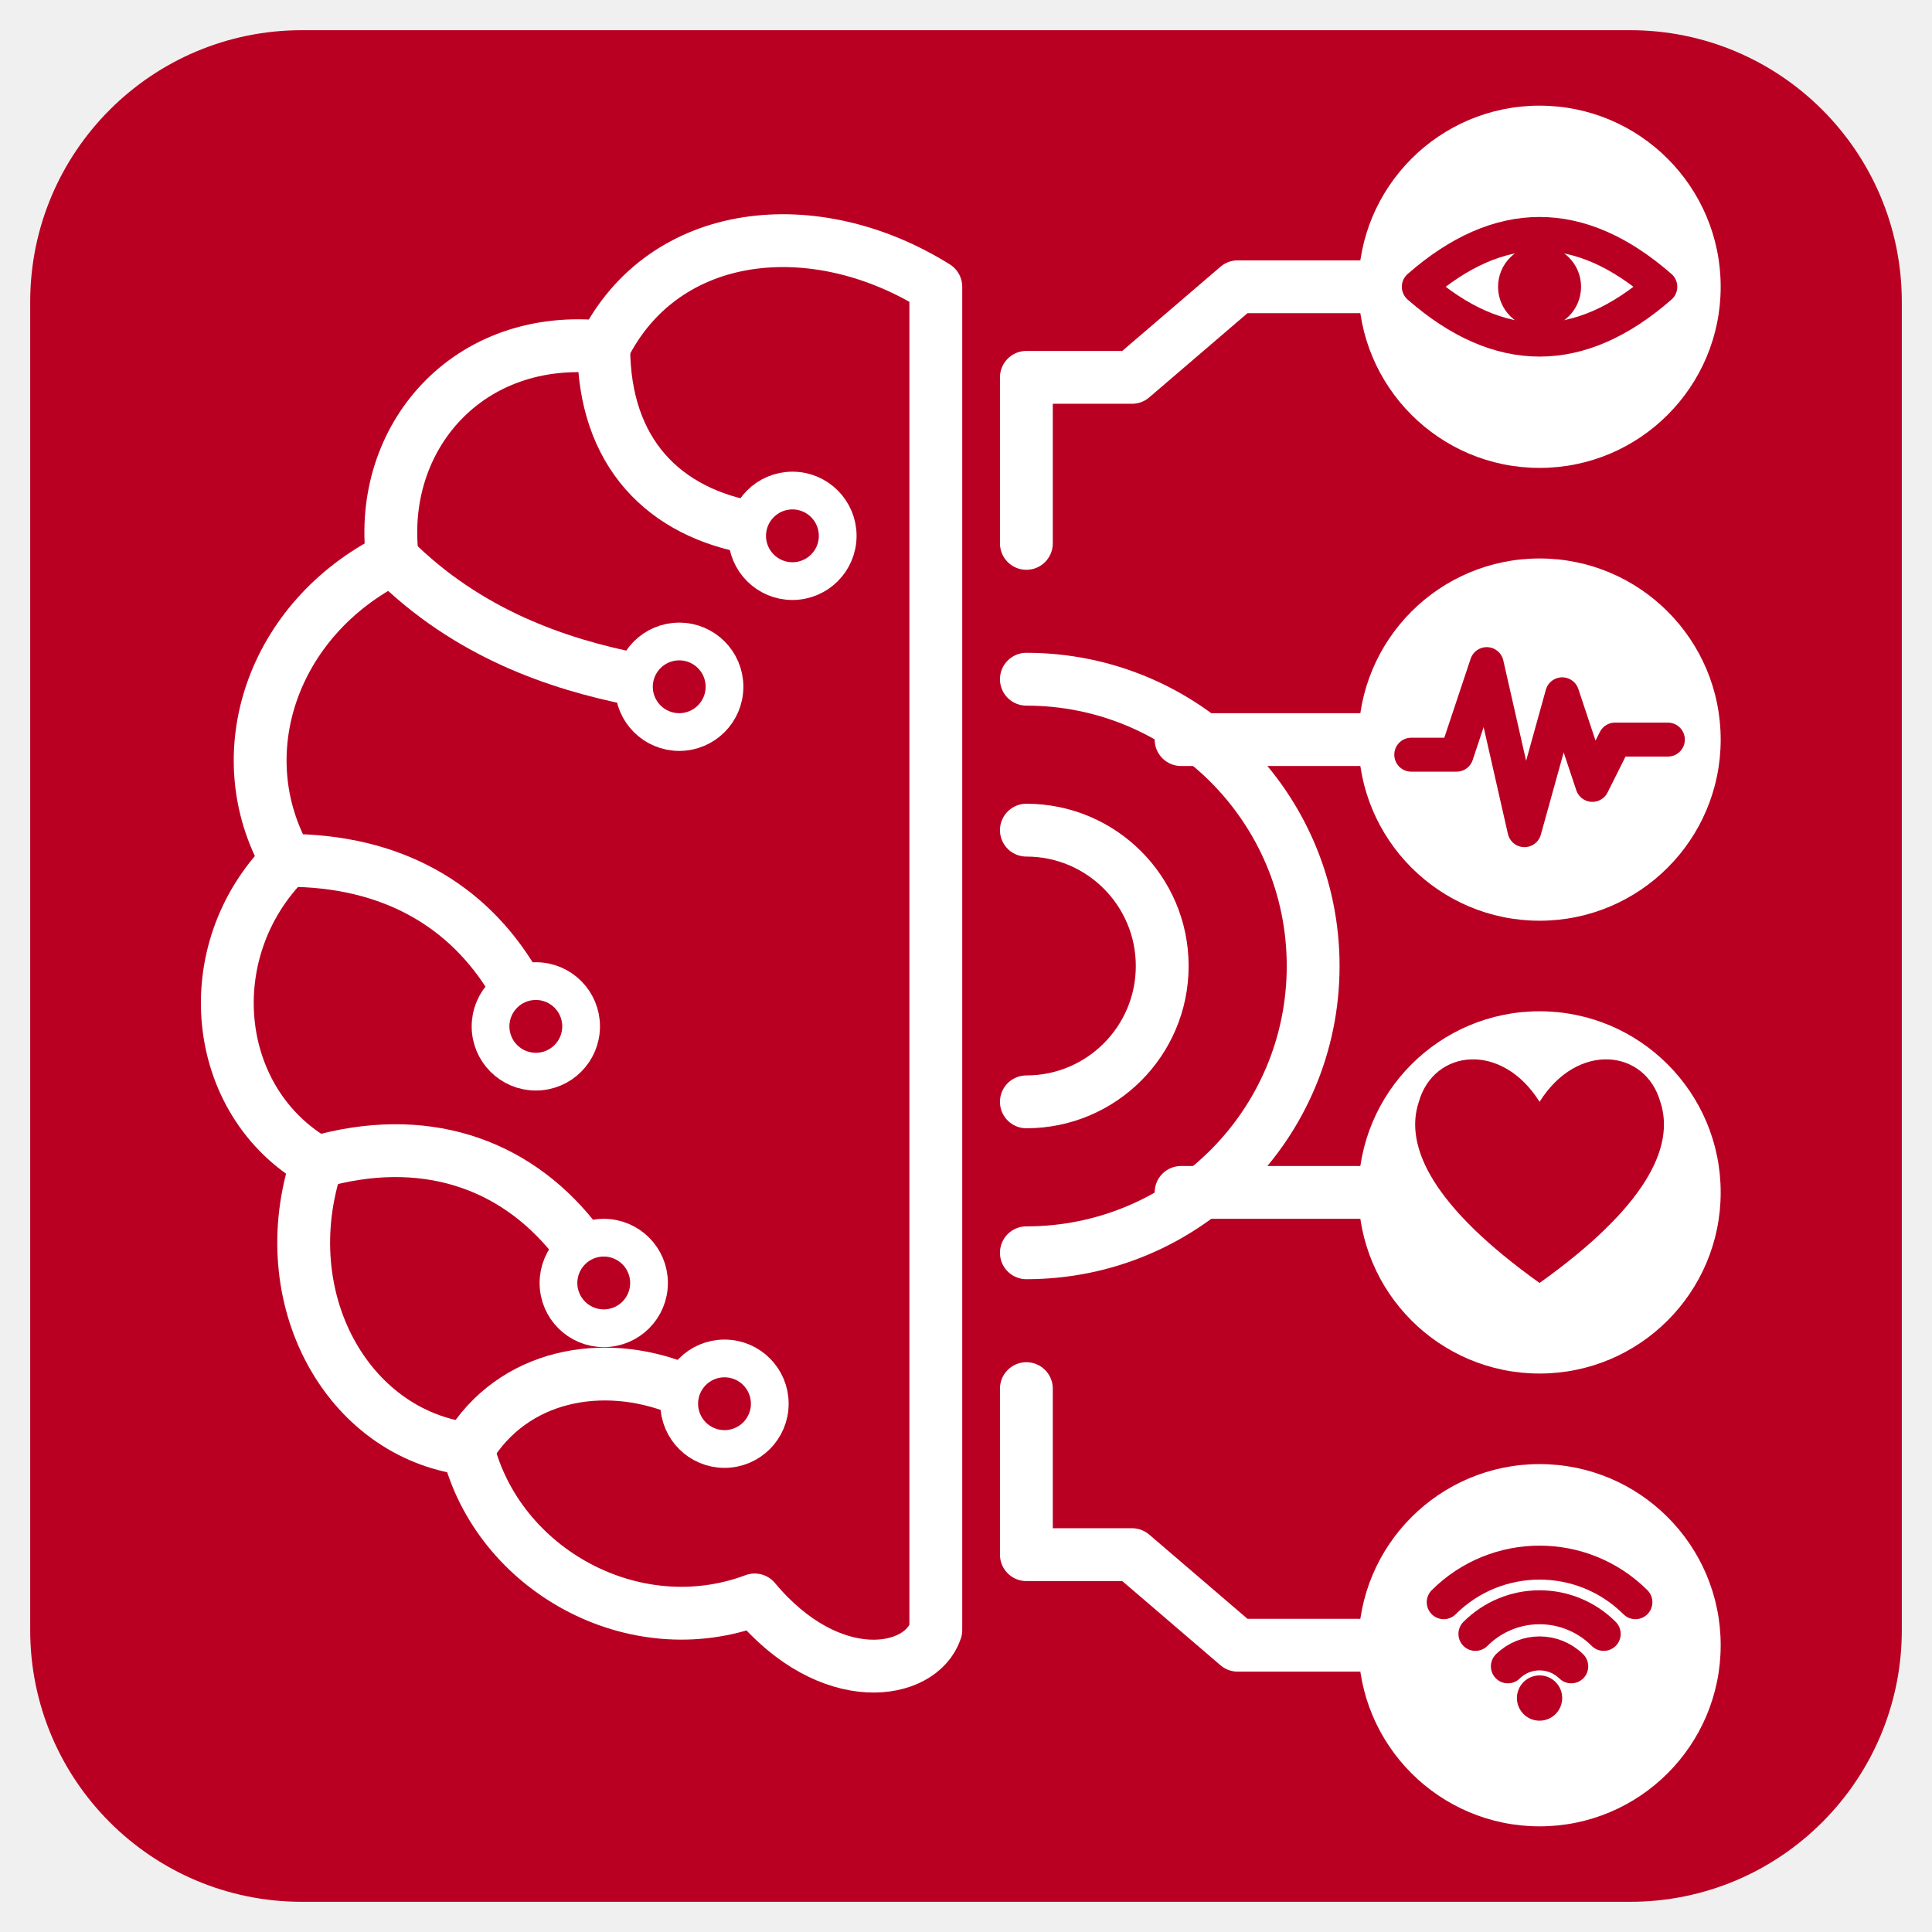
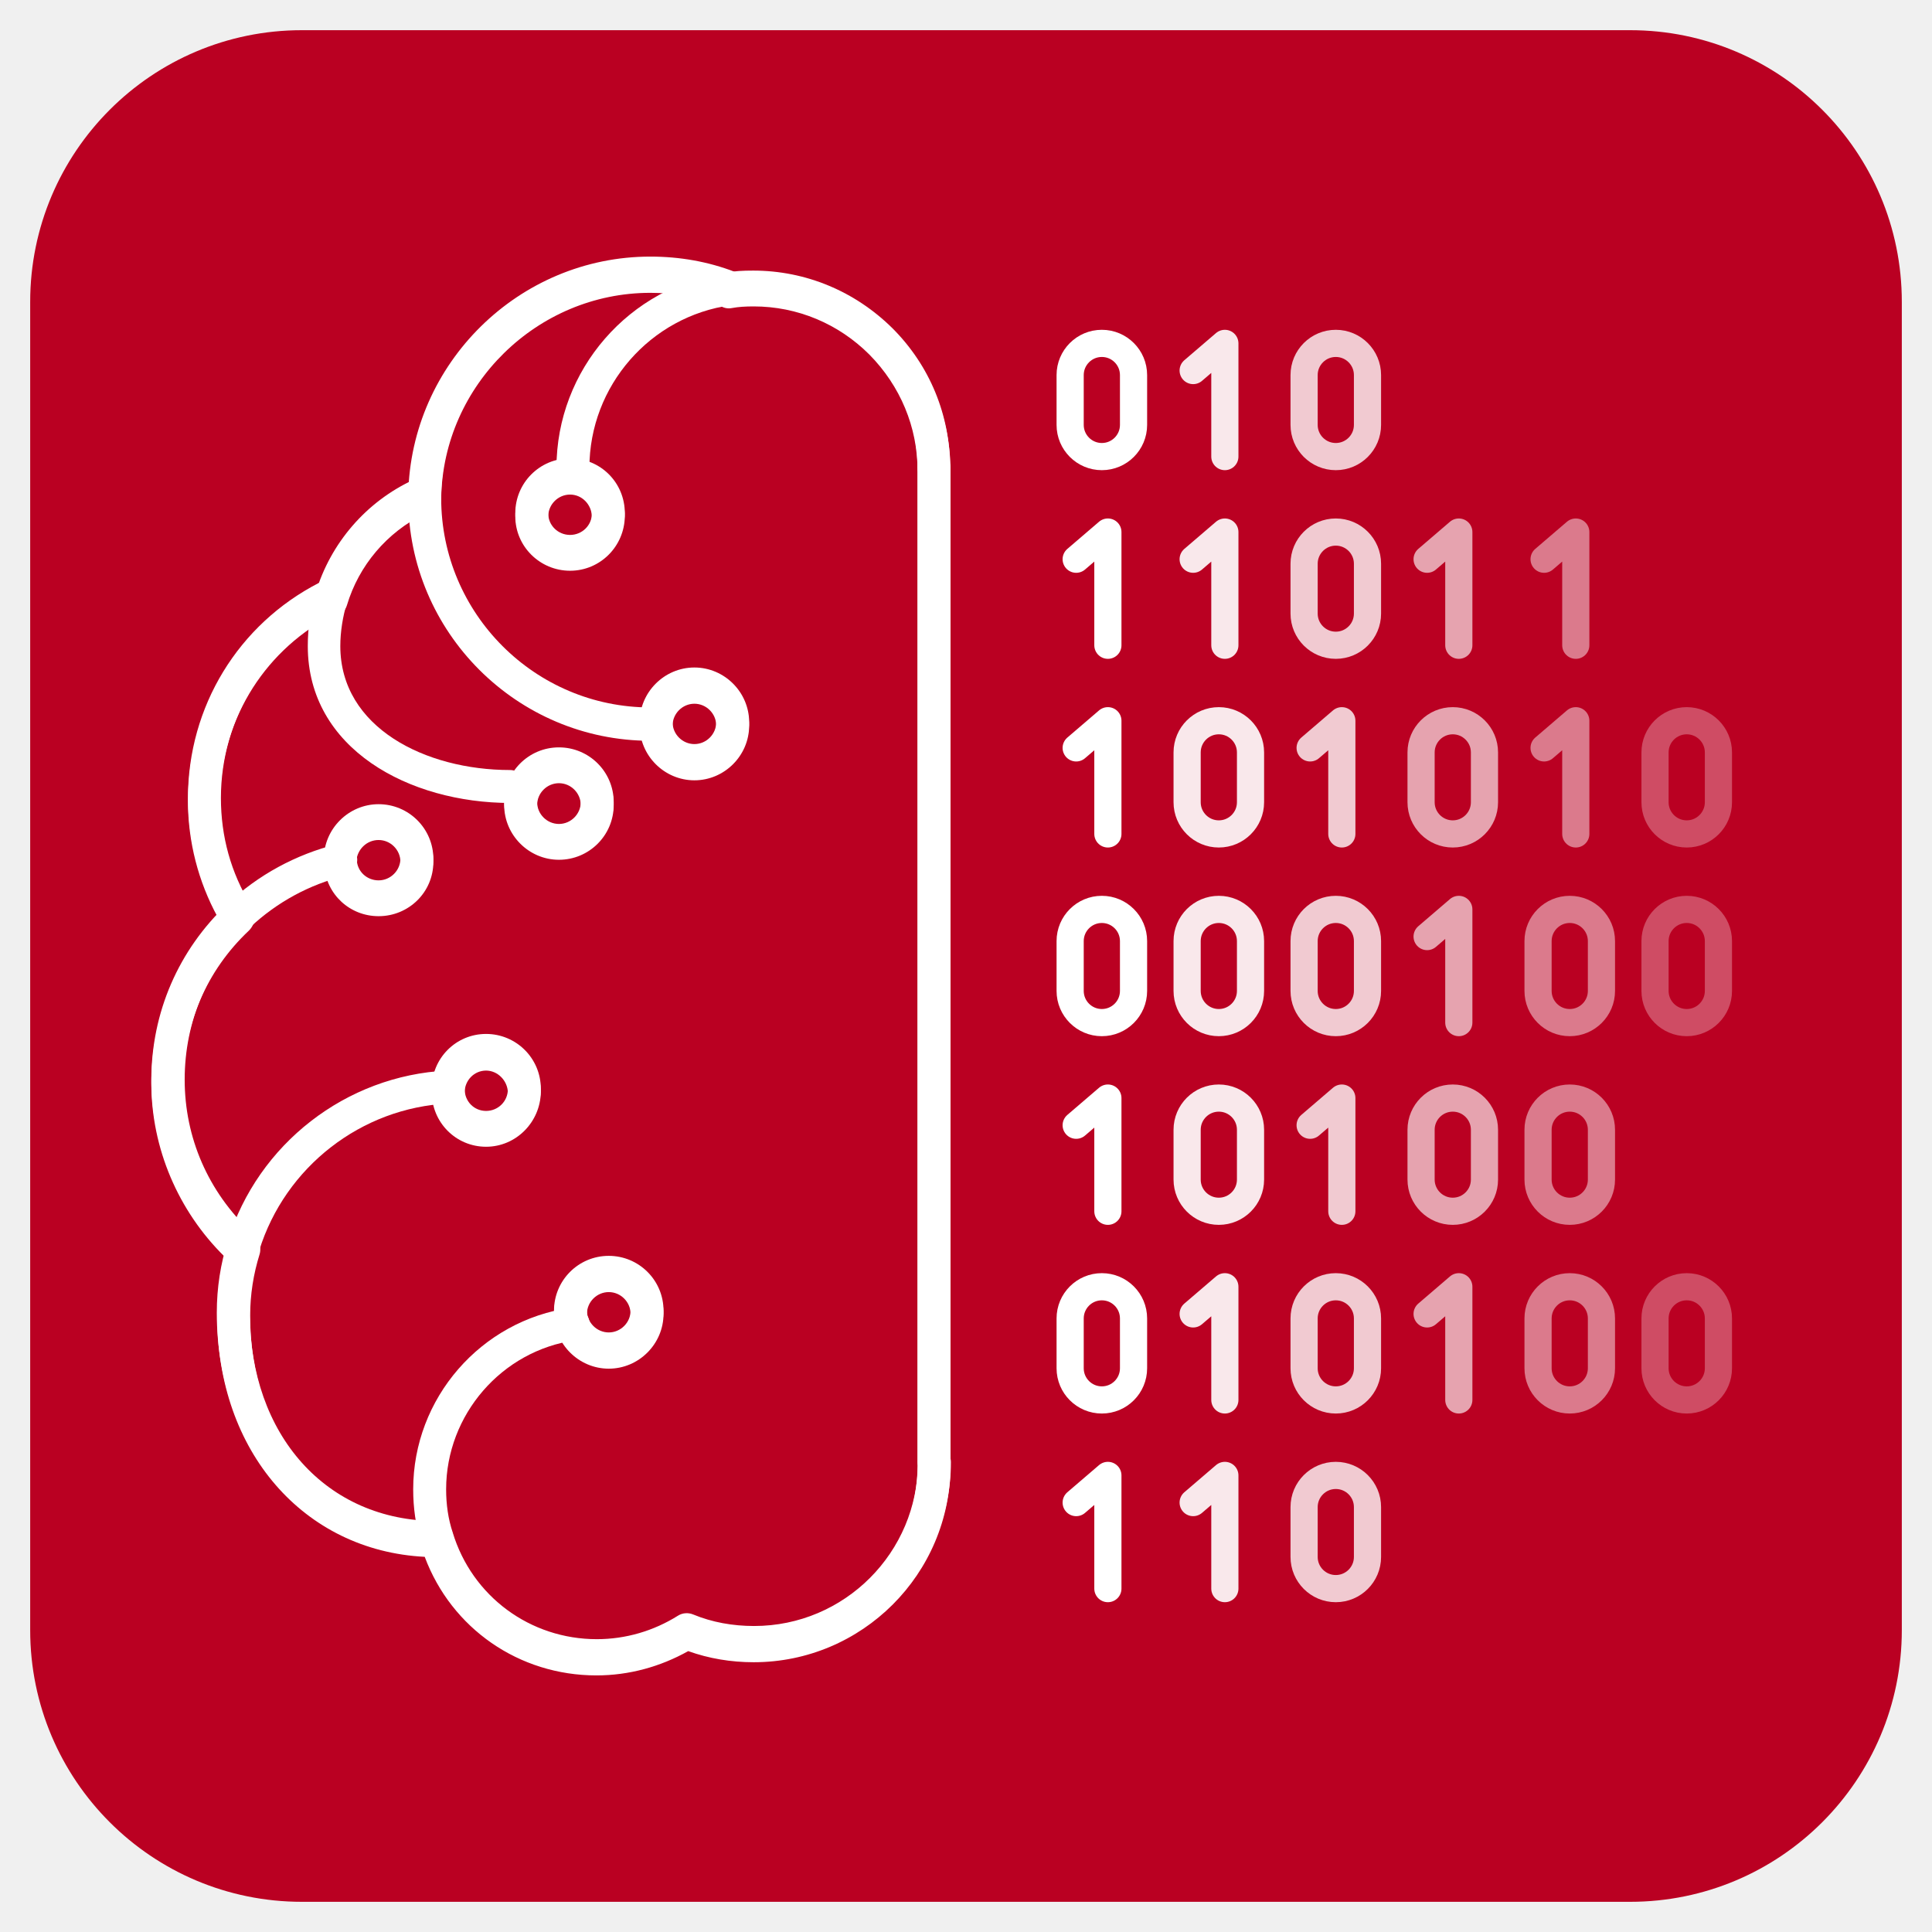
<svg xmlns="http://www.w3.org/2000/svg" viewBox="0 0 256 256">
  <rect x="4" y="4" width="248" height="248" rx="36" fill="#BA0022" />
-   <g fill="none" stroke="#fff" stroke-width="7" stroke-linecap="round" stroke-linejoin="round">
-     <path d="M124 38 C108 28 88 30 80 46 C62 44 50 58 52 74 C36 82 30 100 38 114 C26 126 28 146 42 154 C36 172 46 190 62 192 C66 208 84 218 100 212 C110 224 122 222 124 216 Z" />
-     <path d="M80 46 C80 60 88 68 100 70" />
-     <path d="M52 74 C62 84 74 88 84 90" />
-     <path d="M38 114 C52 114 62 120 68 130" />
-     <path d="M42 154 C56 150 68 154 76 164" />
-     <path d="M62 192 C68 182 80 180 90 184" />
-     <path d="M136 110 A18 18 0 0 1 136 146" />
-     <path d="M136 90 A38 38 0 0 1 136 166" />
-     <path d="M136 72 V50 H150 L164 38 H180" />
-     <path d="M156.5 98 H180" />
-     <path d="M156.5 158 H180" />
-     <path d="M136 184 V206 H150 L164 218 H180" />
+   <g fill="#fff" transform="matrix(0.54556,0,0,0.54556,12.960,-19.792)">
+     <path d="M121.1,443.2c-18.8,0-35.2-11.4-41.7-28.8C50,412.9,29,388.8,29,355.9c0-4.9,0.6-9.8,1.8-14.4 c-11.3-11.1-17.8-26.4-17.8-42.1c0-15.2,5.7-29.5,16.1-40.4c-4.7-8.6-7.2-18.3-7.2-28.1c0-22.2,12.2-42.2,31.9-52.3 c3.9-10.6,11.6-19.3,21.8-24.4c2.1-30.4,27.8-54.7,58.6-54.7c7,0,13.8,1.2,20.2,3.6c1.5-0.2,3.1-0.3,4.9-0.3 c12.7,0,24.7,5,33.8,14c9.1,9.1,14,21.1,14,33.9v241.5c0,26.4-21.5,47.8-47.8,47.8c-5.5,0-10.9-0.9-15.9-2.7 C136.6,441.1,129,443.2,121.1,443.2z M36.3,335.7l0.3,0.1c1,0.3,1.9,1,2.4,2c0.5,0.9,0.6,2.1,0.3,3.1c-1.5,4.8-2.3,9.8-2.3,15 c0,29.8,18.7,50.6,45.4,50.6c1.8,0,3.3,1.2,3.8,2.8c4.7,15.5,18.7,25.9,34.9,25.9c7,0,13.8-2,19.7-5.7c1.1-0.7,2.5-0.8,3.7-0.3 c4.6,1.9,9.6,2.8,14.8,2.8c22,0,39.8-17.9,39.8-39.8V150.6c0-10.6-4.2-20.6-11.7-28.2c-7.5-7.5-17.5-11.7-28.1-11.7 c-2,0-3.7,0.1-5.3,0.4c-1,0.2-2.1,0-3-0.7c-0.2-0.1-0.3-0.2-0.4-0.3c-5.2-1.8-10.7-2.7-16.4-2.7c-27.5,0-50.3,22.4-50.8,49.8 c0,2.2-1.8,3.9-4,3.9h-0.1c-9.1,4.5-15.9,12.5-18.8,22.2c-0.6,1.9-2.4,3.1-4.3,2.8c-16.4,8.9-26.5,25.9-26.5,44.6 c0,9.1,2.4,17.7,7,25.7l0.1,0.1c0.8,0.8,1.2,1.8,1.2,2.9c0,1.1-0.5,2.1-1.3,2.9c-10.3,9.7-15.9,22.8-15.9,37 C20.9,313.2,26.4,326,36.3,335.7z M124.1,368.7c-7.3,0-13.3-6-13.3-13.3c0-7.3,5.9-13.3,13.3-13.3s13.3,5.9,13.3,13.3 C137.4,362.7,131.4,368.7,124.1,368.7z M124.1,350.1c-2.9,0-5.3,2.4-5.3,5.3c0,2.9,2.4,5.3,5.3,5.3s5.3-2.4,5.3-5.3 C129.4,352.5,127,350.1,124.1,350.1z M94.3,314.8c-7.3,0-13.2-5.9-13.2-13.3c0-7.3,5.9-13.3,13.2-13.3c7.3,0,13.3,6,13.3,13.3 C107.5,308.8,101.6,314.8,94.3,314.8z M94.3,296.3c-2.9,0-5.2,2.4-5.2,5.3c0,3,2.3,5.3,5.2,5.3c2.9,0,5.3-2.3,5.3-5.3 C99.5,298.7,97.1,296.3,94.3,296.3z M68.2,258.8c-7,0-12.7-5.3-13.2-12.2c-0.1-0.5-0.1-0.8-0.1-1c0-7.3,6-13.3,13.3-13.3 c7.3,0,13.3,5.9,13.3,13.3S75.5,258.8,68.2,258.8z M62.8,245.4c0,0.2,0,0.3,0.1,0.5c0.1,2.8,2.4,5,5.3,5c2.9,0,5.3-2.4,5.3-5.3 c0-2.9-2.4-5.3-5.3-5.3C65.3,240.3,63,242.6,62.8,245.4z M112,245.1c-7.3,0-13.3-6-13.3-13.3c0-7.3,5.9-13.3,13.3-13.3 c7.3,0,13.3,5.9,13.3,13.3C125.3,239.2,119.3,245.1,112,245.1z M112,226.5c-2.9,0-5.3,2.4-5.3,5.3c0,2.9,2.4,5.3,5.3,5.3 c2.9,0,5.3-2.4,5.3-5.3C117.3,228.9,114.9,226.5,112,226.5z M144.9,225.8c-7.3,0-13.3-6-13.3-13.3c0-7.3,6-13.3,13.3-13.3 c7.3,0,13.3,6,13.3,13.3C158.2,219.8,152.2,225.8,144.9,225.8z M144.9,207.2c-2.9,0-5.3,2.4-5.3,5.3c0,2.9,2.4,5.3,5.3,5.3 c2.9,0,5.3-2.4,5.3-5.3C150.2,209.6,147.8,207.2,144.9,207.2z M114.7,174.9c-7.3,0-13.3-5.9-13.3-13.2 c0-7.3,5.9-13.3,13.3-13.3s13.3,6,13.3,13.3C127.9,169,122,174.9,114.7,174.9z M114.7,156.4c-2.9,0-5.3,2.4-5.3,5.3 c0,2.9,2.4,5.2,5.3,5.2c2.9,0,5.3-2.3,5.3-5.2C119.9,158.8,117.6,156.4,114.7,156.4z" />
+     <path d="M121.1,442.4c-19.7,0-36.9-12.7-42.6-31.5c-1.3-4.1-1.9-8.4-1.9-12.9c0-22.1,16.4-41,38.3-44.1 c2.2-0.3,4.2,1.2,4.5,3.4c0.3,2.2-1.2,4.2-3.4,4.5c-17.9,2.5-31.4,18.1-31.4,36.2c0,3.7,0.5,7.2,1.6,10.5 c4.7,15.5,18.8,25.9,35,25.9c7,0,13.8-2,19.7-5.7c1.1-0.7,2.5-0.8,3.7-0.3c4.6,1.9,9.6,2.8,14.8,2.8c22,0,39.8-17.9,39.8-39.8 c0-2.2,1.8-4,4-4s4,1.8,4,4c0,26.4-21.5,47.8-47.8,47.8c-5.5,0-10.9-0.9-15.9-2.7C136.6,440.4,129,442.4,121.1,442.4z" />
+     <path d="M203.1,153.9c-2.2,0-4-1.8-4-4c0-10.6-4.2-20.6-11.7-28.2c-7.5-7.5-17.5-11.7-28.1-11.7c-2,0-3.7,0.1-5.3,0.4 c-0.1,0-0.1,0-0.2,0c-19.6,2.7-34.4,19.6-34.4,39.5c0,2.2-1.8,4-4,4s-4-1.8-4-4c0-23.8,17.7-44.1,41.2-47.4 c2-0.4,4.1-0.5,6.6-0.5c12.7,0,24.7,5,33.8,14c9.1,9.1,14,21.1,14,33.9C207.1,152.1,205.3,153.9,203.1,153.9z" />
+     <path d="M82.3,413.7c-30.9,0-53.4-24.6-53.4-58.6c0-6,0.9-11.9,2.7-17.5c7.3-23.5,28.7-40.1,53.2-41.3c2.2-0.1,4.1,1.6,4.2,3.8 s-1.6,4.1-3.8,4.2c-21.2,1-39.7,15.4-46,35.7c-1.5,4.8-2.3,9.8-2.3,15.1c0,29.8,18.7,50.6,45.4,50.6c2.2,0,4,1.8,4,4 S84.6,413.7,82.3,413.7z" />
+     <path d="M34.3,342.5c-1,0-2-0.4-2.7-1.1c-11.8-11.1-18.6-26.8-18.6-42.8c0-16.4,6.6-31.6,18.5-42.8c7.4-7,16.6-12,26.6-14.5 c2.1-0.5,4.3,0.8,4.8,2.9c0.5,2.1-0.8,4.3-2.9,4.8c-8.6,2.1-16.5,6.4-23,12.5c-10.3,9.7-15.9,22.8-15.9,37 c0,14.1,5.7,27.2,16.1,37c1.6,1.5,1.7,4,0.2,5.7C36.4,342.1,35.3,342.5,34.3,342.5z" />
+     <path d="M33.7,262.2c-1.4,0-2.7-0.7-3.4-1.9c-5.5-9.2-8.4-19.6-8.4-30.2c0-22.2,12.2-42.2,31.9-52.3c2-1,4.4-0.2,5.4,1.7 c1,2,0.2,4.4-1.7,5.4c-17,8.7-27.6,26.1-27.6,45.2c0,9.3,2.4,18.1,7.3,26.1c1.1,1.9,0.5,4.4-1.4,5.5 C35.1,262.1,34.4,262.2,33.7,262.2z" />
+     <path d="M134.2,216.2c-32.4,0-58.8-26.4-58.8-58.8v-1c0.6-31.9,26.9-57.8,58.8-57.8c7.1,0,14,1.2,20.5,3.7 c2.1,0.8,3.1,3.1,2.3,5.2c-0.8,2.1-3.1,3.1-5.2,2.3c-5.6-2.1-11.5-3.2-17.6-3.2c-27.5,0-50.3,22.4-50.8,49.8v0.9 c0,28,22.8,50.8,50.8,50.8c2.2,0,4,1.8,4,4S136.4,216.2,134.2,216.2z" />
+     <path d="M100.2,231.3c-24.5,0-49.2-13.1-49.2-38.1c0-4.4,0.6-8.8,1.9-12.9c3.6-12.1,12.3-22.2,23.8-27.5c2-0.9,4.4-0.1,5.3,2 c0.9,2,0.1,4.4-2,5.3c-9.5,4.4-16.6,12.6-19.5,22.6c-1,3.3-1.6,7-1.6,10.5c0,19.8,20.7,30.1,41.2,30.1c2.2,0,4,1.8,4,4 S102.4,231.3,100.2,231.3z" />
+     <path d="M203.1,395.3c-2.2,0-4-1.8-4-4V149.9c0-2.2,1.8-4,4-4s4,1.8,4,4v241.5C207.1,393.5,205.3,395.3,203.1,395.3z" />
+     <path d="M144.9,225c-7.3,0-13.3-5.9-13.3-13.3c0-7.3,6-13.3,13.3-13.3c7.3,0,13.3,6,13.3,13.3C158.2,219.1,152.2,225,144.9,225 z M144.9,206.4c-2.9,0-5.3,2.4-5.3,5.3c0,2.9,2.4,5.3,5.3,5.3c2.9,0,5.3-2.4,5.3-5.3C150.2,208.8,147.8,206.4,144.9,206.4z" />
+     <path d="M114.7,174.1c-7.3,0-13.3-5.9-13.3-13.2c0-7.3,5.9-13.3,13.3-13.3s13.3,5.9,13.3,13.3 C127.9,168.2,122,174.1,114.7,174.1z M114.7,155.7c-2.9,0-5.3,2.4-5.3,5.3c0,2.9,2.4,5.2,5.3,5.2s5.3-2.3,5.3-5.2 C119.9,158,117.6,155.7,114.7,155.7z" />
+     <path d="M112,244.4c-7.3,0-13.3-6-13.3-13.3c0-7.3,5.9-13.3,13.3-13.3c7.3,0,13.3,5.9,13.3,13.3 C125.3,238.4,119.3,244.4,112,244.4z M112,225.8c-2.9,0-5.3,2.4-5.3,5.3c0,2.9,2.4,5.3,5.3,5.3c2.9,0,5.3-2.4,5.3-5.3 C117.3,228.1,114.9,225.8,112,225.8z" />
+     <path d="M68.2,258.1c-7,0-12.7-5.3-13.2-12.2c-0.1-0.5-0.1-0.8-0.1-1c0-7.3,6-13.3,13.3-13.3c7.3,0,13.3,5.9,13.3,13.3 C81.4,252.1,75.5,258.1,68.2,258.1z M62.8,244.6c0,0.2,0,0.3,0.1,0.5c0.1,2.8,2.4,5,5.3,5c2.9,0,5.3-2.4,5.3-5.3 s-2.4-5.3-5.3-5.3C65.3,239.6,63,241.8,62.8,244.6z" />
+     <path d="M94.3,314c-7.3,0-13.2-5.9-13.2-13.3s5.9-13.3,13.2-13.3c7.3,0,13.3,5.9,13.3,13.3S101.6,314,94.3,314z M94.3,295.5 c-2.9,0-5.2,2.4-5.2,5.3c0,3,2.3,5.3,5.2,5.3c2.9,0,5.3-2.3,5.3-5.3C99.5,297.9,97.1,295.5,94.3,295.5z" />
+     <path d="M124.1,367.9c-7.3,0-13.3-6-13.3-13.3c0-7.3,5.9-13.3,13.3-13.3c7.3,0,13.3,5.9,13.3,13.3 C137.4,361.9,131.4,367.9,124.1,367.9z M124.1,349.3c-2.9,0-5.3,2.4-5.3,5.3c0,2.9,2.4,5.3,5.3,5.3s5.3-2.4,5.3-5.3 C129.4,351.7,127,349.3,124.1,349.3z" />
  </g>
-   <g fill="#BA0022" stroke="#fff" stroke-width="5">
-     <circle cx="105" cy="71" r="6" />
-     <circle cx="90" cy="91" r="6" />
-     <circle cx="71" cy="136" r="6" />
-     <circle cx="80" cy="170" r="6" />
-     <circle cx="96" cy="186" r="6" />
-   </g>
-   <g fill="#fff">
-     <circle cx="204" cy="38" r="24" />
-     <circle cx="204" cy="98" r="24" />
-     <circle cx="204" cy="158" r="24" />
-     <circle cx="204" cy="218" r="24" />
-   </g>
-   <g fill="none" stroke="#BA0022" stroke-width="4.5" stroke-linecap="round" stroke-linejoin="round">
-     <path d="M188 38 Q204 24 220 38 Q204 52 188 38 Z" />
-     <path d="M187 100 H193 L197 88 L202 110 L207 92 L211 104 L214 98 H221" />
-     <path d="M191.3 212.3 A18 18 0 0 1 216.7 212.3" />
-     <path d="M195.5 216.5 A12 12 0 0 1 212.5 216.5" />
-     <path d="M199.8 220.8 A6 6 0 0 1 208.2 220.8" />
-   </g>
-   <g fill="#BA0022">
-     <circle cx="204" cy="38" r="5.5" />
-     <path d="M204 170 C190 160 186 152 188 146 C190 139 199 138 204 146 C209 138 218 139 220 146 C222 152 218 160 204 170 Z" />
-     <circle cx="204" cy="225" r="3" />
+   <g fill="none" stroke="#fff" stroke-width="3.6" stroke-linecap="round" stroke-linejoin="round">
+     <rect x="141.8" y="45.5" width="8.4" height="15.0" rx="4.2" opacity="1.00" />
+     <path d="M158.1 49.1 L162.3 45.5 V60.5" opacity="0.91" />
+     <rect x="172.8" y="45.5" width="8.4" height="15.0" rx="4.2" opacity="0.79" />
+     <path d="M142.6 74.1 L146.8 70.5 V85.5" opacity="1.00" />
+     <path d="M158.1 74.1 L162.3 70.5 V85.5" opacity="0.91" />
+     <rect x="172.8" y="70.5" width="8.4" height="15.0" rx="4.2" opacity="0.79" />
+     <path d="M189.1 74.1 L193.3 70.5 V85.5" opacity="0.64" />
+     <path d="M204.6 74.1 L208.8 70.5 V85.5" opacity="0.48" />
+     <path d="M142.6 99.1 L146.8 95.5 V110.5" opacity="1.00" />
+     <rect x="157.3" y="95.5" width="8.4" height="15.0" rx="4.2" opacity="0.91" />
+     <path d="M173.6 99.1 L177.8 95.5 V110.5" opacity="0.79" />
+     <rect x="188.3" y="95.5" width="8.4" height="15.0" rx="4.2" opacity="0.64" />
+     <path d="M204.6 99.1 L208.8 95.5 V110.5" opacity="0.48" />
+     <rect x="219.3" y="95.5" width="8.4" height="15.0" rx="4.2" opacity="0.30" />
+     <rect x="141.8" y="120.5" width="8.4" height="15.0" rx="4.2" opacity="1.00" />
+     <rect x="157.3" y="120.5" width="8.4" height="15.0" rx="4.2" opacity="0.91" />
+     <rect x="172.8" y="120.5" width="8.4" height="15.0" rx="4.2" opacity="0.79" />
+     <path d="M189.1 124.1 L193.3 120.5 V135.5" opacity="0.64" />
+     <rect x="203.8" y="120.5" width="8.4" height="15.0" rx="4.2" opacity="0.48" />
+     <rect x="219.3" y="120.5" width="8.4" height="15.0" rx="4.2" opacity="0.30" />
+     <path d="M142.6 149.1 L146.8 145.5 V160.5" opacity="1.00" />
+     <rect x="157.3" y="145.5" width="8.4" height="15.0" rx="4.2" opacity="0.91" />
+     <path d="M173.6 149.1 L177.8 145.5 V160.5" opacity="0.79" />
+     <rect x="188.3" y="145.5" width="8.4" height="15.0" rx="4.2" opacity="0.64" />
+     <rect x="203.8" y="145.5" width="8.4" height="15.0" rx="4.2" opacity="0.48" />
+     <rect x="141.8" y="170.5" width="8.4" height="15.0" rx="4.2" opacity="1.00" />
+     <path d="M158.1 174.1 L162.3 170.5 V185.5" opacity="0.91" />
+     <rect x="172.8" y="170.5" width="8.4" height="15.0" rx="4.2" opacity="0.79" />
+     <path d="M189.1 174.1 L193.3 170.5 V185.5" opacity="0.64" />
+     <rect x="203.8" y="170.5" width="8.4" height="15.0" rx="4.2" opacity="0.48" />
+     <rect x="219.3" y="170.5" width="8.4" height="15.0" rx="4.2" opacity="0.30" />
+     <path d="M142.6 199.1 L146.8 195.5 V210.5" opacity="1.00" />
+     <path d="M158.1 199.1 L162.3 195.5 V210.5" opacity="0.91" />
+     <rect x="172.8" y="195.5" width="8.4" height="15.0" rx="4.2" opacity="0.79" />
  </g>
</svg>
